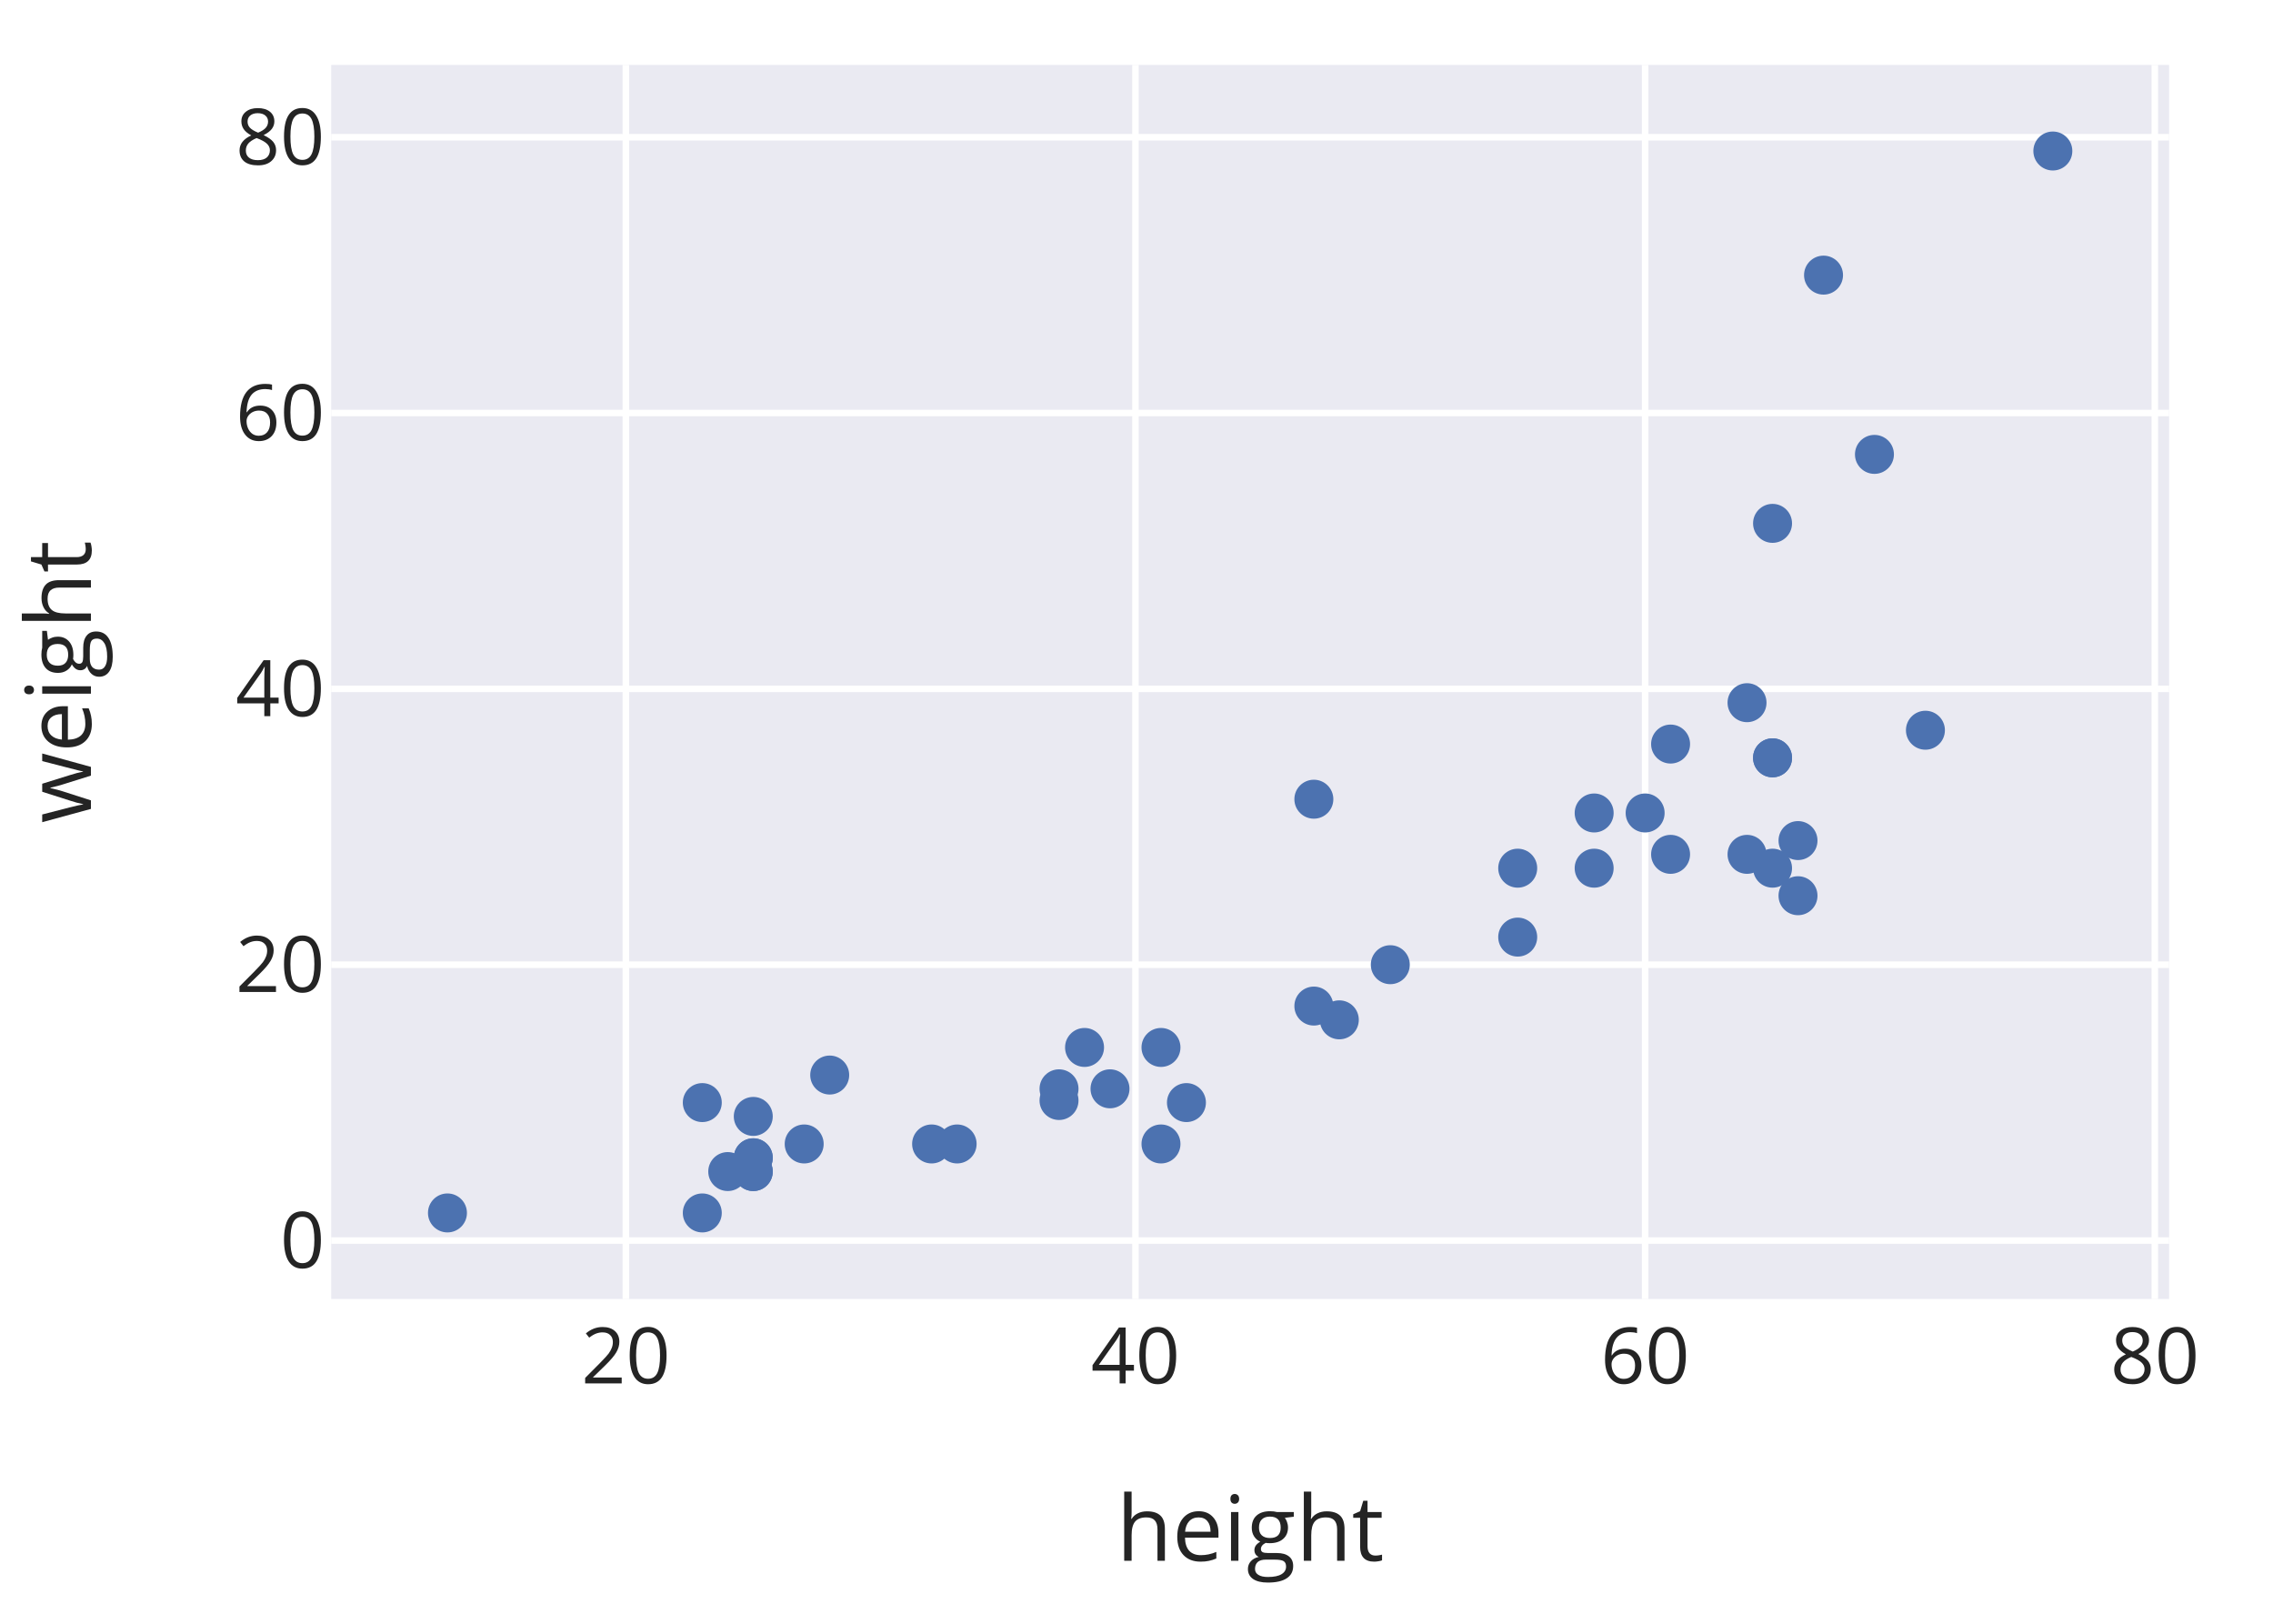
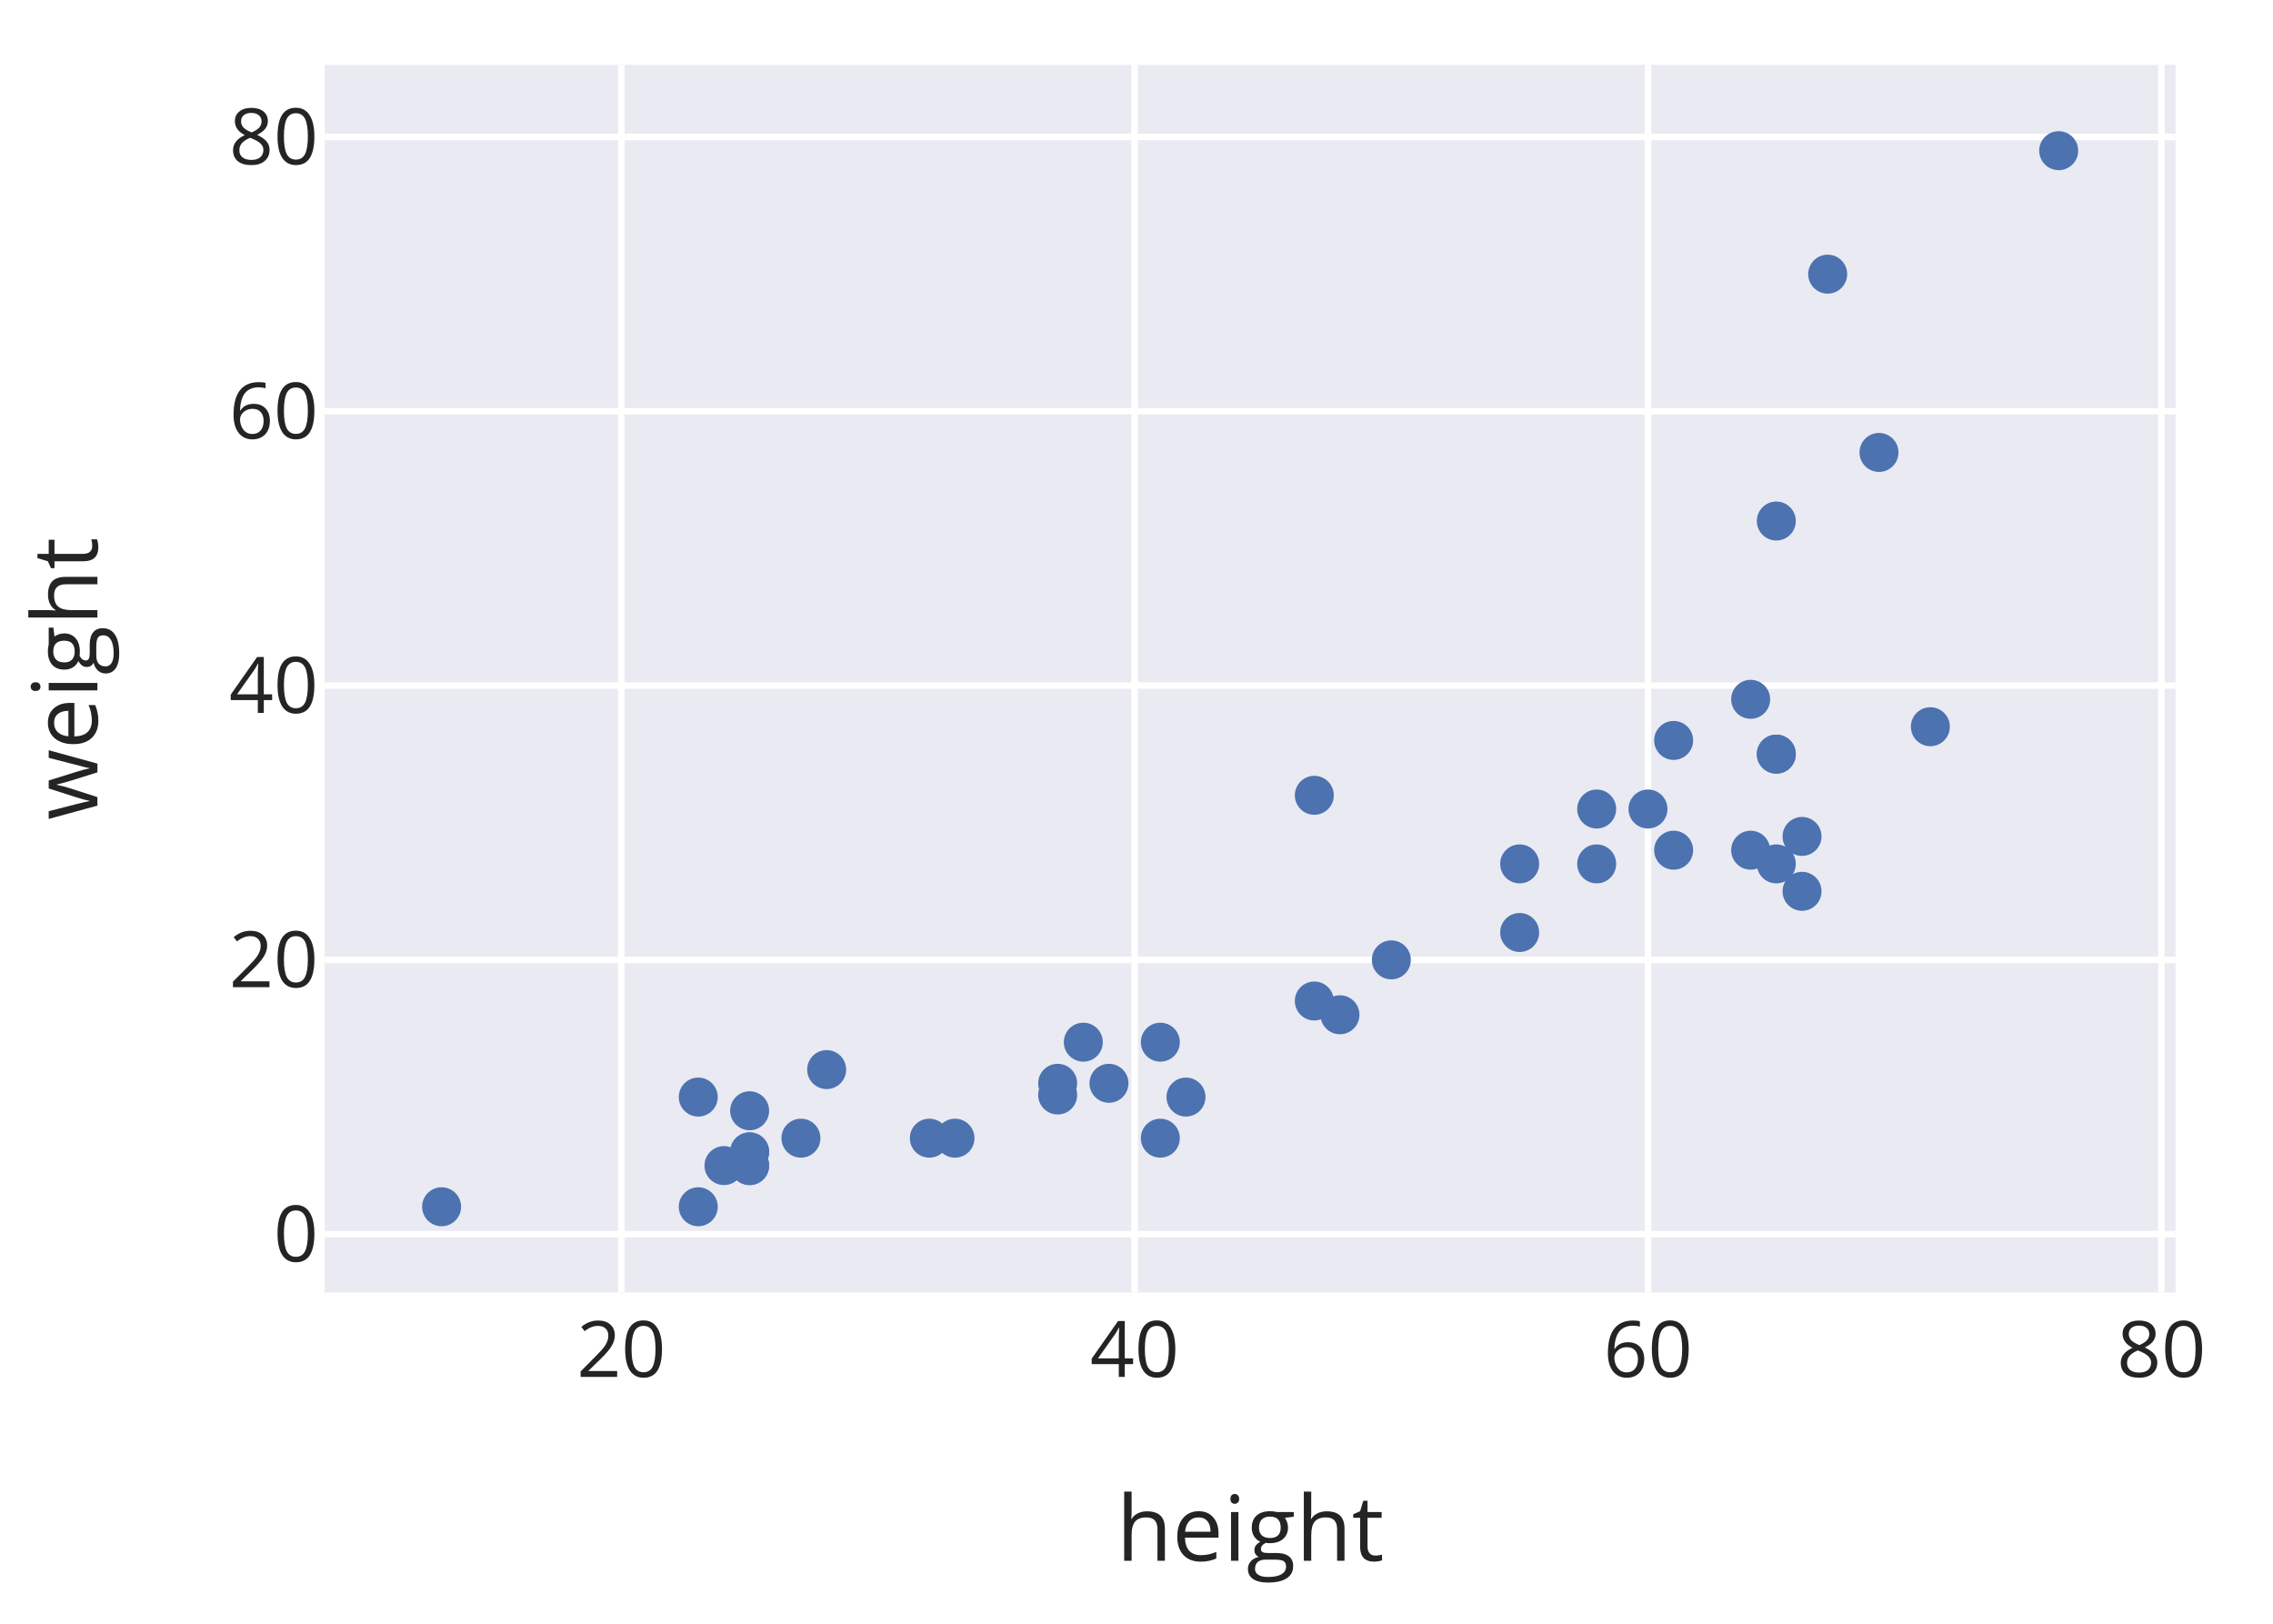
<svg xmlns="http://www.w3.org/2000/svg" class="main-svg" width="350" height="250" style="" viewBox="0 0 350 250">
  <rect x="0" y="0" width="350" height="250" style="fill: rgb(255, 255, 255); fill-opacity: 1;" />
-   <defs id="defs-91e9b7">
+   <defs id="defs-9e6ec7">
    <g class="clips">
-       <clipPath id="clip91e9b7xyplot" class="plotclip">
-         <rect width="283" height="190" />
+       <clipPath id="clip9e6ec7xyplot" class="plotclip">
+         <rect width="285" height="189" />
      </clipPath>
-       <clipPath class="axesclip" id="clip91e9b7x">
-         <rect x="51" y="0" width="283" height="250" />
+       <clipPath class="axesclip" id="clip9e6ec7x">
+         <rect x="50" y="0" width="285" height="250" />
      </clipPath>
-       <clipPath class="axesclip" id="clip91e9b7y">
-         <rect x="0" y="10" width="350" height="190" />
+       <clipPath class="axesclip" id="clip9e6ec7y">
+         <rect x="0" y="10" width="350" height="189" />
      </clipPath>
-       <clipPath class="axesclip" id="clip91e9b7xy">
-         <rect x="51" y="10" width="283" height="190" />
+       <clipPath class="axesclip" id="clip9e6ec7xy">
+         <rect x="50" y="10" width="285" height="189" />
      </clipPath>
    </g>
    <g class="gradients" />
    <g class="patterns" />
  </defs>
  <g class="bglayer">
-     <rect class="bg" x="51" y="10" width="283" height="190" style="fill: rgb(234, 234, 242); fill-opacity: 1; stroke-width: 0;" />
+     <rect class="bg" x="50" y="10" width="285" height="189" style="fill: rgb(234, 234, 242); fill-opacity: 1; stroke-width: 0;" />
  </g>
  <g class="layer-below">
    <g class="imagelayer" />
    <g class="shapelayer" />
  </g>
  <g class="cartesianlayer">
    <g class="subplot xy">
      <g class="layer-subplot">
        <g class="shapelayer" />
        <g class="imagelayer" />
      </g>
      <g class="gridlayer">
        <g class="x">
-           <path class="xgrid crisp" transform="translate(96.37,0)" d="M0,10v190" style="stroke: rgb(255, 255, 255); stroke-opacity: 1; stroke-width: 1px;" />
-           <path class="xgrid crisp" transform="translate(174.84,0)" d="M0,10v190" style="stroke: rgb(255, 255, 255); stroke-opacity: 1; stroke-width: 1px;" />
-           <path class="xgrid crisp" transform="translate(253.32,0)" d="M0,10v190" style="stroke: rgb(255, 255, 255); stroke-opacity: 1; stroke-width: 1px;" />
-           <path class="xgrid crisp" transform="translate(331.8,0)" d="M0,10v190" style="stroke: rgb(255, 255, 255); stroke-opacity: 1; stroke-width: 1px;" />
+           <path class="xgrid crisp" transform="translate(95.67,0)" d="M0,10v189" style="stroke: rgb(255, 255, 255); stroke-opacity: 1; stroke-width: 1px;" />
+           <path class="xgrid crisp" transform="translate(174.71,0)" d="M0,10v189" style="stroke: rgb(255, 255, 255); stroke-opacity: 1; stroke-width: 1px;" />
+           <path class="xgrid crisp" transform="translate(253.76,0)" d="M0,10v189" style="stroke: rgb(255, 255, 255); stroke-opacity: 1; stroke-width: 1px;" />
+           <path class="xgrid crisp" transform="translate(332.81,0)" d="M0,10v189" style="stroke: rgb(255, 255, 255); stroke-opacity: 1; stroke-width: 1px;" />
        </g>
        <g class="y">
-           <path class="ygrid crisp" transform="translate(0,148.53)" d="M51,0h283" style="stroke: rgb(255, 255, 255); stroke-opacity: 1; stroke-width: 1px;" />
-           <path class="ygrid crisp" transform="translate(0,106.06)" d="M51,0h283" style="stroke: rgb(255, 255, 255); stroke-opacity: 1; stroke-width: 1px;" />
-           <path class="ygrid crisp" transform="translate(0,63.59)" d="M51,0h283" style="stroke: rgb(255, 255, 255); stroke-opacity: 1; stroke-width: 1px;" />
-           <path class="ygrid crisp" transform="translate(0,21.13)" d="M51,0h283" style="stroke: rgb(255, 255, 255); stroke-opacity: 1; stroke-width: 1px;" />
+           <path class="ygrid crisp" transform="translate(0,147.79)" d="M50,0h285" style="stroke: rgb(255, 255, 255); stroke-opacity: 1; stroke-width: 1px;" />
+           <path class="ygrid crisp" transform="translate(0,105.56)" d="M50,0h285" style="stroke: rgb(255, 255, 255); stroke-opacity: 1; stroke-width: 1px;" />
+           <path class="ygrid crisp" transform="translate(0,63.32)" d="M50,0h285" style="stroke: rgb(255, 255, 255); stroke-opacity: 1; stroke-width: 1px;" />
+           <path class="ygrid crisp" transform="translate(0,21.09)" d="M50,0h285" style="stroke: rgb(255, 255, 255); stroke-opacity: 1; stroke-width: 1px;" />
        </g>
      </g>
      <g class="zerolinelayer">
-         <path class="yzl zl crisp" transform="translate(0,191)" d="M51,0h283" style="stroke: rgb(255, 255, 255); stroke-opacity: 1; stroke-width: 1px;" />
+         <path class="yzl zl crisp" transform="translate(0,190.02)" d="M50,0h285" style="stroke: rgb(255, 255, 255); stroke-opacity: 1; stroke-width: 1px;" />
      </g>
      <path class="xlines-below" />
      <path class="ylines-below" />
      <g class="overlines-below" />
      <g class="xaxislayer-below" />
      <g class="yaxislayer-below" />
      <g class="overaxes-below" />
-       <g class="plot" transform="translate(51,10)" clip-path="url(#clip91e9b7xyplot)">
+       <g class="plot" transform="translate(50,10)" clip-path="url(#clip9e6ec7xyplot)">
        <g class="scatterlayer mlayer">
-           <g class="trace scatter tracec91e4b" style="stroke-miterlimit: 2; opacity: 1;">
+           <g class="trace scatter tracea424e0" style="stroke-miterlimit: 2; opacity: 1;">
            <g class="fills" />
            <g class="errorbars" />
            <g class="lines" />
            <g class="points">
-               <path class="point" transform="translate(155.23,147.02)" d="M3,0A3,3 0 1,1 0,-3A3,3 0 0,1 3,0Z" style="opacity: 1; stroke-width: 0px; fill: rgb(76, 114, 176); fill-opacity: 1;" />
-               <path class="point" transform="translate(64.99,168.26)" d="M3,0A3,3 0 1,1 0,-3A3,3 0 0,1 3,0Z" style="opacity: 1; stroke-width: 0px; fill: rgb(76, 114, 176); fill-opacity: 1;" />
-               <path class="point" transform="translate(127.77,151.27)" d="M3,0A3,3 0 1,1 0,-3A3,3 0 0,1 3,0Z" style="opacity: 1; stroke-width: 0px; fill: rgb(76, 114, 176); fill-opacity: 1;" />
-               <path class="point" transform="translate(112.07,157.64)" d="M3,0A3,3 0 1,1 0,-3A3,3 0 0,1 3,0Z" style="opacity: 1; stroke-width: 0px; fill: rgb(76, 114, 176); fill-opacity: 1;" />
-               <path class="point" transform="translate(112.07,159.44)" d="M3,0A3,3 0 1,1 0,-3A3,3 0 0,1 3,0Z" style="opacity: 1; stroke-width: 0px; fill: rgb(76, 114, 176); fill-opacity: 1;" />
-               <path class="point" transform="translate(182.7,134.28)" d="M3,0A3,3 0 1,1 0,-3A3,3 0 0,1 3,0Z" style="opacity: 1; stroke-width: 0px; fill: rgb(76, 114, 176); fill-opacity: 1;" />
-               <path class="point" transform="translate(72.83,166.13)" d="M3,0A3,3 0 1,1 0,-3A3,3 0 0,1 3,0Z" style="opacity: 1; stroke-width: 0px; fill: rgb(76, 114, 176); fill-opacity: 1;" />
-               <path class="point" transform="translate(96.38,166.13)" d="M3,0A3,3 0 1,1 0,-3A3,3 0 0,1 3,0Z" style="opacity: 1; stroke-width: 0px; fill: rgb(76, 114, 176); fill-opacity: 1;" />
-               <path class="point" transform="translate(17.9,176.75)" d="M3,0A3,3 0 1,1 0,-3A3,3 0 0,1 3,0Z" style="opacity: 1; stroke-width: 0px; fill: rgb(76, 114, 176); fill-opacity: 1;" />
-               <path class="point" transform="translate(163.08,138.53)" d="M3,0A3,3 0 1,1 0,-3A3,3 0 0,1 3,0Z" style="opacity: 1; stroke-width: 0px; fill: rgb(76, 114, 176); fill-opacity: 1;" />
-               <path class="point" transform="translate(206.24,121.54)" d="M3,0A3,3 0 1,1 0,-3A3,3 0 0,1 3,0Z" style="opacity: 1; stroke-width: 0px; fill: rgb(76, 114, 176); fill-opacity: 1;" />
-               <path class="point" transform="translate(221.94,123.67)" d="M3,0A3,3 0 1,1 0,-3A3,3 0 0,1 3,0Z" style="opacity: 1; stroke-width: 0px; fill: rgb(76, 114, 176); fill-opacity: 1;" />
-               <path class="point" transform="translate(64.99,170.38)" d="M3,0A3,3 0 1,1 0,-3A3,3 0 0,1 3,0Z" style="opacity: 1; stroke-width: 0px; fill: rgb(76, 114, 176); fill-opacity: 1;" />
-               <path class="point" transform="translate(194.47,115.17)" d="M3,0A3,3 0 1,1 0,-3A3,3 0 0,1 3,0Z" style="opacity: 1; stroke-width: 0px; fill: rgb(76, 114, 176); fill-opacity: 1;" />
-               <path class="point" transform="translate(57.14,176.75)" d="M3,0A3,3 0 1,1 0,-3A3,3 0 0,1 3,0Z" style="opacity: 1; stroke-width: 0px; fill: rgb(76, 114, 176); fill-opacity: 1;" />
-               <path class="point" transform="translate(64.99,168.26)" d="M3,0A3,3 0 1,1 0,-3A3,3 0 0,1 3,0Z" style="opacity: 1; stroke-width: 0px; fill: rgb(76, 114, 176); fill-opacity: 1;" />
-               <path class="point" transform="translate(225.86,119.42)" d="M3,0A3,3 0 1,1 0,-3A3,3 0 0,1 3,0Z" style="opacity: 1; stroke-width: 0px; fill: rgb(76, 114, 176); fill-opacity: 1;" />
-               <path class="point" transform="translate(194.47,123.67)" d="M3,0A3,3 0 1,1 0,-3A3,3 0 0,1 3,0Z" style="opacity: 1; stroke-width: 0px; fill: rgb(76, 114, 176); fill-opacity: 1;" />
-               <path class="point" transform="translate(202.32,115.17)" d="M3,0A3,3 0 1,1 0,-3A3,3 0 0,1 3,0Z" style="opacity: 1; stroke-width: 0px; fill: rgb(76, 114, 176); fill-opacity: 1;" />
-               <path class="point" transform="translate(119.92,157.64)" d="M3,0A3,3 0 1,1 0,-3A3,3 0 0,1 3,0Z" style="opacity: 1; stroke-width: 0px; fill: rgb(76, 114, 176); fill-opacity: 1;" />
-               <path class="point" transform="translate(218.01,121.54)" d="M3,0A3,3 0 1,1 0,-3A3,3 0 0,1 3,0Z" style="opacity: 1; stroke-width: 0px; fill: rgb(76, 114, 176); fill-opacity: 1;" />
-               <path class="point" transform="translate(127.77,166.13)" d="M3,0A3,3 0 1,1 0,-3A3,3 0 0,1 3,0Z" style="opacity: 1; stroke-width: 0px; fill: rgb(76, 114, 176); fill-opacity: 1;" />
-               <path class="point" transform="translate(61.06,170.38)" d="M3,0A3,3 0 1,1 0,-3A3,3 0 0,1 3,0Z" style="opacity: 1; stroke-width: 0px; fill: rgb(76, 114, 176); fill-opacity: 1;" />
-               <path class="point" transform="translate(64.99,170.38)" d="M3,0A3,3 0 1,1 0,-3A3,3 0 0,1 3,0Z" style="opacity: 1; stroke-width: 0px; fill: rgb(76, 114, 176); fill-opacity: 1;" />
-               <path class="point" transform="translate(92.45,166.13)" d="M3,0A3,3 0 1,1 0,-3A3,3 0 0,1 3,0Z" style="opacity: 1; stroke-width: 0px; fill: rgb(76, 114, 176); fill-opacity: 1;" />
-               <path class="point" transform="translate(131.69,159.76)" d="M3,0A3,3 0 1,1 0,-3A3,3 0 0,1 3,0Z" style="opacity: 1; stroke-width: 0px; fill: rgb(76, 114, 176); fill-opacity: 1;" />
-               <path class="point" transform="translate(116,151.27)" d="M3,0A3,3 0 1,1 0,-3A3,3 0 0,1 3,0Z" style="opacity: 1; stroke-width: 0px; fill: rgb(76, 114, 176); fill-opacity: 1;" />
-               <path class="point" transform="translate(76.76,155.52)" d="M3,0A3,3 0 1,1 0,-3A3,3 0 0,1 3,0Z" style="opacity: 1; stroke-width: 0px; fill: rgb(76, 114, 176); fill-opacity: 1;" />
-               <path class="point" transform="translate(151.31,113.05)" d="M3,0A3,3 0 1,1 0,-3A3,3 0 0,1 3,0Z" style="opacity: 1; stroke-width: 0px; fill: rgb(76, 114, 176); fill-opacity: 1;" />
-               <path class="point" transform="translate(57.14,159.76)" d="M3,0A3,3 0 1,1 0,-3A3,3 0 0,1 3,0Z" style="opacity: 1; stroke-width: 0px; fill: rgb(76, 114, 176); fill-opacity: 1;" />
-               <path class="point" transform="translate(221.94,106.68)" d="M3,0A3,3 0 1,1 0,-3A3,3 0 0,1 3,0Z" style="opacity: 1; stroke-width: 0px; fill: rgb(76, 114, 176); fill-opacity: 1;" />
-               <path class="point" transform="translate(64.99,161.89)" d="M3,0A3,3 0 1,1 0,-3A3,3 0 0,1 3,0Z" style="opacity: 1; stroke-width: 0px; fill: rgb(76, 114, 176); fill-opacity: 1;" />
-               <path class="point" transform="translate(151.31,144.9)" d="M3,0A3,3 0 1,1 0,-3A3,3 0 0,1 3,0Z" style="opacity: 1; stroke-width: 0px; fill: rgb(76, 114, 176); fill-opacity: 1;" />
-               <path class="point" transform="translate(225.86,127.91)" d="M3,0A3,3 0 1,1 0,-3A3,3 0 0,1 3,0Z" style="opacity: 1; stroke-width: 0px; fill: rgb(76, 114, 176); fill-opacity: 1;" />
-               <path class="point" transform="translate(237.63,59.96)" d="M3,0A3,3 0 1,1 0,-3A3,3 0 0,1 3,0Z" style="opacity: 1; stroke-width: 0px; fill: rgb(76, 114, 176); fill-opacity: 1;" />
-               <path class="point" transform="translate(221.94,106.68)" d="M3,0A3,3 0 1,1 0,-3A3,3 0 0,1 3,0Z" style="opacity: 1; stroke-width: 0px; fill: rgb(76, 114, 176); fill-opacity: 1;" />
-               <path class="point" transform="translate(245.48,102.43)" d="M3,0A3,3 0 1,1 0,-3A3,3 0 0,1 3,0Z" style="opacity: 1; stroke-width: 0px; fill: rgb(76, 114, 176); fill-opacity: 1;" />
-               <path class="point" transform="translate(182.7,123.67)" d="M3,0A3,3 0 1,1 0,-3A3,3 0 0,1 3,0Z" style="opacity: 1; stroke-width: 0px; fill: rgb(76, 114, 176); fill-opacity: 1;" />
-               <path class="point" transform="translate(206.24,104.56)" d="M3,0A3,3 0 1,1 0,-3A3,3 0 0,1 3,0Z" style="opacity: 1; stroke-width: 0px; fill: rgb(76, 114, 176); fill-opacity: 1;" />
-               <path class="point" transform="translate(218.01,98.19)" d="M3,0A3,3 0 1,1 0,-3A3,3 0 0,1 3,0Z" style="opacity: 1; stroke-width: 0px; fill: rgb(76, 114, 176); fill-opacity: 1;" />
-               <path class="point" transform="translate(221.94,70.58)" d="M3,0A3,3 0 1,1 0,-3A3,3 0 0,1 3,0Z" style="opacity: 1; stroke-width: 0px; fill: rgb(76, 114, 176); fill-opacity: 1;" />
-               <path class="point" transform="translate(265.1,13.25)" d="M3,0A3,3 0 1,1 0,-3A3,3 0 0,1 3,0Z" style="opacity: 1; stroke-width: 0px; fill: rgb(76, 114, 176); fill-opacity: 1;" />
-               <path class="point" transform="translate(229.79,32.36)" d="M3,0A3,3 0 1,1 0,-3A3,3 0 0,1 3,0Z" style="opacity: 1; stroke-width: 0px; fill: rgb(76, 114, 176); fill-opacity: 1;" />
+               <path class="point" transform="translate(156.33,146.24)" d="M3,0A3,3 0 1,1 0,-3A3,3 0 0,1 3,0Z" style="opacity: 1; stroke-width: 0px; fill: rgb(76, 114, 176); fill-opacity: 1;" />
+               <path class="point" transform="translate(65.43,167.35)" d="M3,0A3,3 0 1,1 0,-3A3,3 0 0,1 3,0Z" style="opacity: 1; stroke-width: 0px; fill: rgb(76, 114, 176); fill-opacity: 1;" />
+               <path class="point" transform="translate(128.67,150.46)" d="M3,0A3,3 0 1,1 0,-3A3,3 0 0,1 3,0Z" style="opacity: 1; stroke-width: 0px; fill: rgb(76, 114, 176); fill-opacity: 1;" />
+               <path class="point" transform="translate(112.86,156.79)" d="M3,0A3,3 0 1,1 0,-3A3,3 0 0,1 3,0Z" style="opacity: 1; stroke-width: 0px; fill: rgb(76, 114, 176); fill-opacity: 1;" />
+               <path class="point" transform="translate(112.86,158.59)" d="M3,0A3,3 0 1,1 0,-3A3,3 0 0,1 3,0Z" style="opacity: 1; stroke-width: 0px; fill: rgb(76, 114, 176); fill-opacity: 1;" />
+               <path class="point" transform="translate(184,133.57)" d="M3,0A3,3 0 1,1 0,-3A3,3 0 0,1 3,0Z" style="opacity: 1; stroke-width: 0px; fill: rgb(76, 114, 176); fill-opacity: 1;" />
+               <path class="point" transform="translate(73.33,165.24)" d="M3,0A3,3 0 1,1 0,-3A3,3 0 0,1 3,0Z" style="opacity: 1; stroke-width: 0px; fill: rgb(76, 114, 176); fill-opacity: 1;" />
+               <path class="point" transform="translate(97.05,165.24)" d="M3,0A3,3 0 1,1 0,-3A3,3 0 0,1 3,0Z" style="opacity: 1; stroke-width: 0px; fill: rgb(76, 114, 176); fill-opacity: 1;" />
+               <path class="point" transform="translate(18,175.8)" d="M3,0A3,3 0 1,1 0,-3A3,3 0 0,1 3,0Z" style="opacity: 1; stroke-width: 0px; fill: rgb(76, 114, 176); fill-opacity: 1;" />
+               <path class="point" transform="translate(164.24,137.79)" d="M3,0A3,3 0 1,1 0,-3A3,3 0 0,1 3,0Z" style="opacity: 1; stroke-width: 0px; fill: rgb(76, 114, 176); fill-opacity: 1;" />
+               <path class="point" transform="translate(207.71,120.9)" d="M3,0A3,3 0 1,1 0,-3A3,3 0 0,1 3,0Z" style="opacity: 1; stroke-width: 0px; fill: rgb(76, 114, 176); fill-opacity: 1;" />
+               <path class="point" transform="translate(223.52,123.01)" d="M3,0A3,3 0 1,1 0,-3A3,3 0 0,1 3,0Z" style="opacity: 1; stroke-width: 0px; fill: rgb(76, 114, 176); fill-opacity: 1;" />
+               <path class="point" transform="translate(65.43,169.46)" d="M3,0A3,3 0 1,1 0,-3A3,3 0 0,1 3,0Z" style="opacity: 1; stroke-width: 0px; fill: rgb(76, 114, 176); fill-opacity: 1;" />
+               <path class="point" transform="translate(195.86,114.56)" d="M3,0A3,3 0 1,1 0,-3A3,3 0 0,1 3,0Z" style="opacity: 1; stroke-width: 0px; fill: rgb(76, 114, 176); fill-opacity: 1;" />
+               <path class="point" transform="translate(57.52,175.8)" d="M3,0A3,3 0 1,1 0,-3A3,3 0 0,1 3,0Z" style="opacity: 1; stroke-width: 0px; fill: rgb(76, 114, 176); fill-opacity: 1;" />
+               <path class="point" transform="translate(65.43,167.35)" d="M3,0A3,3 0 1,1 0,-3A3,3 0 0,1 3,0Z" style="opacity: 1; stroke-width: 0px; fill: rgb(76, 114, 176); fill-opacity: 1;" />
+               <path class="point" transform="translate(227.48,118.78)" d="M3,0A3,3 0 1,1 0,-3A3,3 0 0,1 3,0Z" style="opacity: 1; stroke-width: 0px; fill: rgb(76, 114, 176); fill-opacity: 1;" />
+               <path class="point" transform="translate(195.86,123.01)" d="M3,0A3,3 0 1,1 0,-3A3,3 0 0,1 3,0Z" style="opacity: 1; stroke-width: 0px; fill: rgb(76, 114, 176); fill-opacity: 1;" />
+               <path class="point" transform="translate(203.76,114.56)" d="M3,0A3,3 0 1,1 0,-3A3,3 0 0,1 3,0Z" style="opacity: 1; stroke-width: 0px; fill: rgb(76, 114, 176); fill-opacity: 1;" />
+               <path class="point" transform="translate(120.76,156.79)" d="M3,0A3,3 0 1,1 0,-3A3,3 0 0,1 3,0Z" style="opacity: 1; stroke-width: 0px; fill: rgb(76, 114, 176); fill-opacity: 1;" />
+               <path class="point" transform="translate(219.57,120.9)" d="M3,0A3,3 0 1,1 0,-3A3,3 0 0,1 3,0Z" style="opacity: 1; stroke-width: 0px; fill: rgb(76, 114, 176); fill-opacity: 1;" />
+               <path class="point" transform="translate(128.67,165.24)" d="M3,0A3,3 0 1,1 0,-3A3,3 0 0,1 3,0Z" style="opacity: 1; stroke-width: 0px; fill: rgb(76, 114, 176); fill-opacity: 1;" />
+               <path class="point" transform="translate(61.48,169.46)" d="M3,0A3,3 0 1,1 0,-3A3,3 0 0,1 3,0Z" style="opacity: 1; stroke-width: 0px; fill: rgb(76, 114, 176); fill-opacity: 1;" />
+               <path class="point" transform="translate(65.43,169.46)" d="M3,0A3,3 0 1,1 0,-3A3,3 0 0,1 3,0Z" style="opacity: 1; stroke-width: 0px; fill: rgb(76, 114, 176); fill-opacity: 1;" />
+               <path class="point" transform="translate(93.1,165.24)" d="M3,0A3,3 0 1,1 0,-3A3,3 0 0,1 3,0Z" style="opacity: 1; stroke-width: 0px; fill: rgb(76, 114, 176); fill-opacity: 1;" />
+               <path class="point" transform="translate(132.62,158.91)" d="M3,0A3,3 0 1,1 0,-3A3,3 0 0,1 3,0Z" style="opacity: 1; stroke-width: 0px; fill: rgb(76, 114, 176); fill-opacity: 1;" />
+               <path class="point" transform="translate(116.81,150.46)" d="M3,0A3,3 0 1,1 0,-3A3,3 0 0,1 3,0Z" style="opacity: 1; stroke-width: 0px; fill: rgb(76, 114, 176); fill-opacity: 1;" />
+               <path class="point" transform="translate(77.29,154.68)" d="M3,0A3,3 0 1,1 0,-3A3,3 0 0,1 3,0Z" style="opacity: 1; stroke-width: 0px; fill: rgb(76, 114, 176); fill-opacity: 1;" />
+               <path class="point" transform="translate(152.38,112.45)" d="M3,0A3,3 0 1,1 0,-3A3,3 0 0,1 3,0Z" style="opacity: 1; stroke-width: 0px; fill: rgb(76, 114, 176); fill-opacity: 1;" />
+               <path class="point" transform="translate(57.52,158.91)" d="M3,0A3,3 0 1,1 0,-3A3,3 0 0,1 3,0Z" style="opacity: 1; stroke-width: 0px; fill: rgb(76, 114, 176); fill-opacity: 1;" />
+               <path class="point" transform="translate(223.52,106.11)" d="M3,0A3,3 0 1,1 0,-3A3,3 0 0,1 3,0Z" style="opacity: 1; stroke-width: 0px; fill: rgb(76, 114, 176); fill-opacity: 1;" />
+               <path class="point" transform="translate(65.43,161.02)" d="M3,0A3,3 0 1,1 0,-3A3,3 0 0,1 3,0Z" style="opacity: 1; stroke-width: 0px; fill: rgb(76, 114, 176); fill-opacity: 1;" />
+               <path class="point" transform="translate(152.38,144.12)" d="M3,0A3,3 0 1,1 0,-3A3,3 0 0,1 3,0Z" style="opacity: 1; stroke-width: 0px; fill: rgb(76, 114, 176); fill-opacity: 1;" />
+               <path class="point" transform="translate(227.48,127.23)" d="M3,0A3,3 0 1,1 0,-3A3,3 0 0,1 3,0Z" style="opacity: 1; stroke-width: 0px; fill: rgb(76, 114, 176); fill-opacity: 1;" />
+               <path class="point" transform="translate(239.33,59.66)" d="M3,0A3,3 0 1,1 0,-3A3,3 0 0,1 3,0Z" style="opacity: 1; stroke-width: 0px; fill: rgb(76, 114, 176); fill-opacity: 1;" />
+               <path class="point" transform="translate(223.52,106.11)" d="M3,0A3,3 0 1,1 0,-3A3,3 0 0,1 3,0Z" style="opacity: 1; stroke-width: 0px; fill: rgb(76, 114, 176); fill-opacity: 1;" />
+               <path class="point" transform="translate(247.24,101.89)" d="M3,0A3,3 0 1,1 0,-3A3,3 0 0,1 3,0Z" style="opacity: 1; stroke-width: 0px; fill: rgb(76, 114, 176); fill-opacity: 1;" />
+               <path class="point" transform="translate(184,123.01)" d="M3,0A3,3 0 1,1 0,-3A3,3 0 0,1 3,0Z" style="opacity: 1; stroke-width: 0px; fill: rgb(76, 114, 176); fill-opacity: 1;" />
+               <path class="point" transform="translate(207.71,104)" d="M3,0A3,3 0 1,1 0,-3A3,3 0 0,1 3,0Z" style="opacity: 1; stroke-width: 0px; fill: rgb(76, 114, 176); fill-opacity: 1;" />
+               <path class="point" transform="translate(219.57,97.67)" d="M3,0A3,3 0 1,1 0,-3A3,3 0 0,1 3,0Z" style="opacity: 1; stroke-width: 0px; fill: rgb(76, 114, 176); fill-opacity: 1;" />
+               <path class="point" transform="translate(223.52,70.22)" d="M3,0A3,3 0 1,1 0,-3A3,3 0 0,1 3,0Z" style="opacity: 1; stroke-width: 0px; fill: rgb(76, 114, 176); fill-opacity: 1;" />
+               <path class="point" transform="translate(267,13.2)" d="M3,0A3,3 0 1,1 0,-3A3,3 0 0,1 3,0Z" style="opacity: 1; stroke-width: 0px; fill: rgb(76, 114, 176); fill-opacity: 1;" />
+               <path class="point" transform="translate(231.43,32.21)" d="M3,0A3,3 0 1,1 0,-3A3,3 0 0,1 3,0Z" style="opacity: 1; stroke-width: 0px; fill: rgb(76, 114, 176); fill-opacity: 1;" />
            </g>
            <g class="text" />
          </g>
        </g>
      </g>
      <g class="overplot" />
      <path class="xlines-above crisp" d="M0,0" style="fill: none;" />
      <path class="ylines-above crisp" d="M0,0" style="fill: none;" />
      <g class="overlines-above" />
      <g class="xaxislayer-above">
        <g class="xtick">
-           <text text-anchor="middle" x="0" y="213" transform="translate(96.37,0)" style="font-family: 'Open Sans', verdana, arial, sans-serif; font-size: 12px; fill: rgb(36, 36, 36); fill-opacity: 1; white-space: pre; opacity: 1;">20</text>
+           <text text-anchor="middle" x="0" y="212" transform="translate(95.67,0)" style="font-family: 'Open Sans', verdana, arial, sans-serif; font-size: 12px; fill: rgb(36, 36, 36); fill-opacity: 1; white-space: pre; opacity: 1;">20</text>
        </g>
        <g class="xtick">
-           <text text-anchor="middle" x="0" y="213" style="font-family: 'Open Sans', verdana, arial, sans-serif; font-size: 12px; fill: rgb(36, 36, 36); fill-opacity: 1; white-space: pre; opacity: 1;" transform="translate(174.84,0)">40</text>
+           <text text-anchor="middle" x="0" y="212" style="font-family: 'Open Sans', verdana, arial, sans-serif; font-size: 12px; fill: rgb(36, 36, 36); fill-opacity: 1; white-space: pre; opacity: 1;" transform="translate(174.71,0)">40</text>
        </g>
        <g class="xtick">
-           <text text-anchor="middle" x="0" y="213" style="font-family: 'Open Sans', verdana, arial, sans-serif; font-size: 12px; fill: rgb(36, 36, 36); fill-opacity: 1; white-space: pre; opacity: 1;" transform="translate(253.32,0)">60</text>
+           <text text-anchor="middle" x="0" y="212" style="font-family: 'Open Sans', verdana, arial, sans-serif; font-size: 12px; fill: rgb(36, 36, 36); fill-opacity: 1; white-space: pre; opacity: 1;" transform="translate(253.76,0)">60</text>
        </g>
        <g class="xtick">
-           <text text-anchor="middle" x="0" y="213" style="font-family: 'Open Sans', verdana, arial, sans-serif; font-size: 12px; fill: rgb(36, 36, 36); fill-opacity: 1; white-space: pre; opacity: 1;" transform="translate(331.8,0)">80</text>
+           <text text-anchor="middle" x="0" y="212" style="font-family: 'Open Sans', verdana, arial, sans-serif; font-size: 12px; fill: rgb(36, 36, 36); fill-opacity: 1; white-space: pre; opacity: 1;" transform="translate(332.81,0)">80</text>
        </g>
      </g>
      <g class="yaxislayer-above">
        <g class="ytick">
-           <text text-anchor="end" x="50" y="4.2" transform="translate(0,191)" style="font-family: 'Open Sans', verdana, arial, sans-serif; font-size: 12px; fill: rgb(36, 36, 36); fill-opacity: 1; white-space: pre; opacity: 1;">0</text>
+           <text text-anchor="end" x="49" y="4.2" transform="translate(0,190.02)" style="font-family: 'Open Sans', verdana, arial, sans-serif; font-size: 12px; fill: rgb(36, 36, 36); fill-opacity: 1; white-space: pre; opacity: 1;">0</text>
        </g>
        <g class="ytick">
-           <text text-anchor="end" x="50" y="4.2" style="font-family: 'Open Sans', verdana, arial, sans-serif; font-size: 12px; fill: rgb(36, 36, 36); fill-opacity: 1; white-space: pre; opacity: 1;" transform="translate(0,148.53)">20</text>
+           <text text-anchor="end" x="49" y="4.2" style="font-family: 'Open Sans', verdana, arial, sans-serif; font-size: 12px; fill: rgb(36, 36, 36); fill-opacity: 1; white-space: pre; opacity: 1;" transform="translate(0,147.79)">20</text>
        </g>
        <g class="ytick">
-           <text text-anchor="end" x="50" y="4.2" style="font-family: 'Open Sans', verdana, arial, sans-serif; font-size: 12px; fill: rgb(36, 36, 36); fill-opacity: 1; white-space: pre; opacity: 1;" transform="translate(0,106.06)">40</text>
+           <text text-anchor="end" x="49" y="4.2" style="font-family: 'Open Sans', verdana, arial, sans-serif; font-size: 12px; fill: rgb(36, 36, 36); fill-opacity: 1; white-space: pre; opacity: 1;" transform="translate(0,105.56)">40</text>
        </g>
        <g class="ytick">
-           <text text-anchor="end" x="50" y="4.2" style="font-family: 'Open Sans', verdana, arial, sans-serif; font-size: 12px; fill: rgb(36, 36, 36); fill-opacity: 1; white-space: pre; opacity: 1;" transform="translate(0,63.59)">60</text>
+           <text text-anchor="end" x="49" y="4.2" style="font-family: 'Open Sans', verdana, arial, sans-serif; font-size: 12px; fill: rgb(36, 36, 36); fill-opacity: 1; white-space: pre; opacity: 1;" transform="translate(0,63.32)">60</text>
        </g>
        <g class="ytick">
-           <text text-anchor="end" x="50" y="4.2" style="font-family: 'Open Sans', verdana, arial, sans-serif; font-size: 12px; fill: rgb(36, 36, 36); fill-opacity: 1; white-space: pre; opacity: 1;" transform="translate(0,21.13)">80</text>
+           <text text-anchor="end" x="49" y="4.2" style="font-family: 'Open Sans', verdana, arial, sans-serif; font-size: 12px; fill: rgb(36, 36, 36); fill-opacity: 1; white-space: pre; opacity: 1;" transform="translate(0,21.09)">80</text>
        </g>
      </g>
      <g class="overaxes-above" />
    </g>
  </g>
  <g class="polarlayer" />
  <g class="smithlayer" />
  <g class="ternarylayer" />
  <g class="geolayer" />
  <g class="funnelarealayer" />
  <g class="pielayer" />
  <g class="iciclelayer" />
  <g class="treemaplayer" />
  <g class="sunburstlayer" />
  <g class="glimages" />
-   <defs id="topdefs-91e9b7">
+   <defs id="topdefs-9e6ec7">
    <g class="clips" />
  </defs>
  <g class="layer-above">
    <g class="imagelayer" />
    <g class="shapelayer" />
  </g>
  <g class="infolayer">
    <g class="g-gtitle" />
    <g class="g-xtitle">
      <text class="xtitle" x="192.5" y="240.3" text-anchor="middle" style="font-family: 'Open Sans', verdana, arial, sans-serif; font-size: 14px; fill: rgb(36, 36, 36); opacity: 1; font-weight: normal; white-space: pre;">height</text>
    </g>
-     <g class="g-ytitle" transform="translate(4.06543,0)">
-       <text class="ytitle" transform="rotate(-90,9.934375,105)" x="9.934" y="105" text-anchor="middle" style="font-family: 'Open Sans', verdana, arial, sans-serif; font-size: 14px; fill: rgb(36, 36, 36); opacity: 1; font-weight: normal; white-space: pre;">weight</text>
+     <g class="g-ytitle" transform="translate(4.53418,0)">
+       <text class="ytitle" transform="rotate(-90,10.46563,104.5)" x="10.466" y="104.5" text-anchor="middle" style="font-family: 'Open Sans', verdana, arial, sans-serif; font-size: 14px; fill: rgb(36, 36, 36); opacity: 1; font-weight: normal; white-space: pre;">weight</text>
    </g>
  </g>
</svg>
